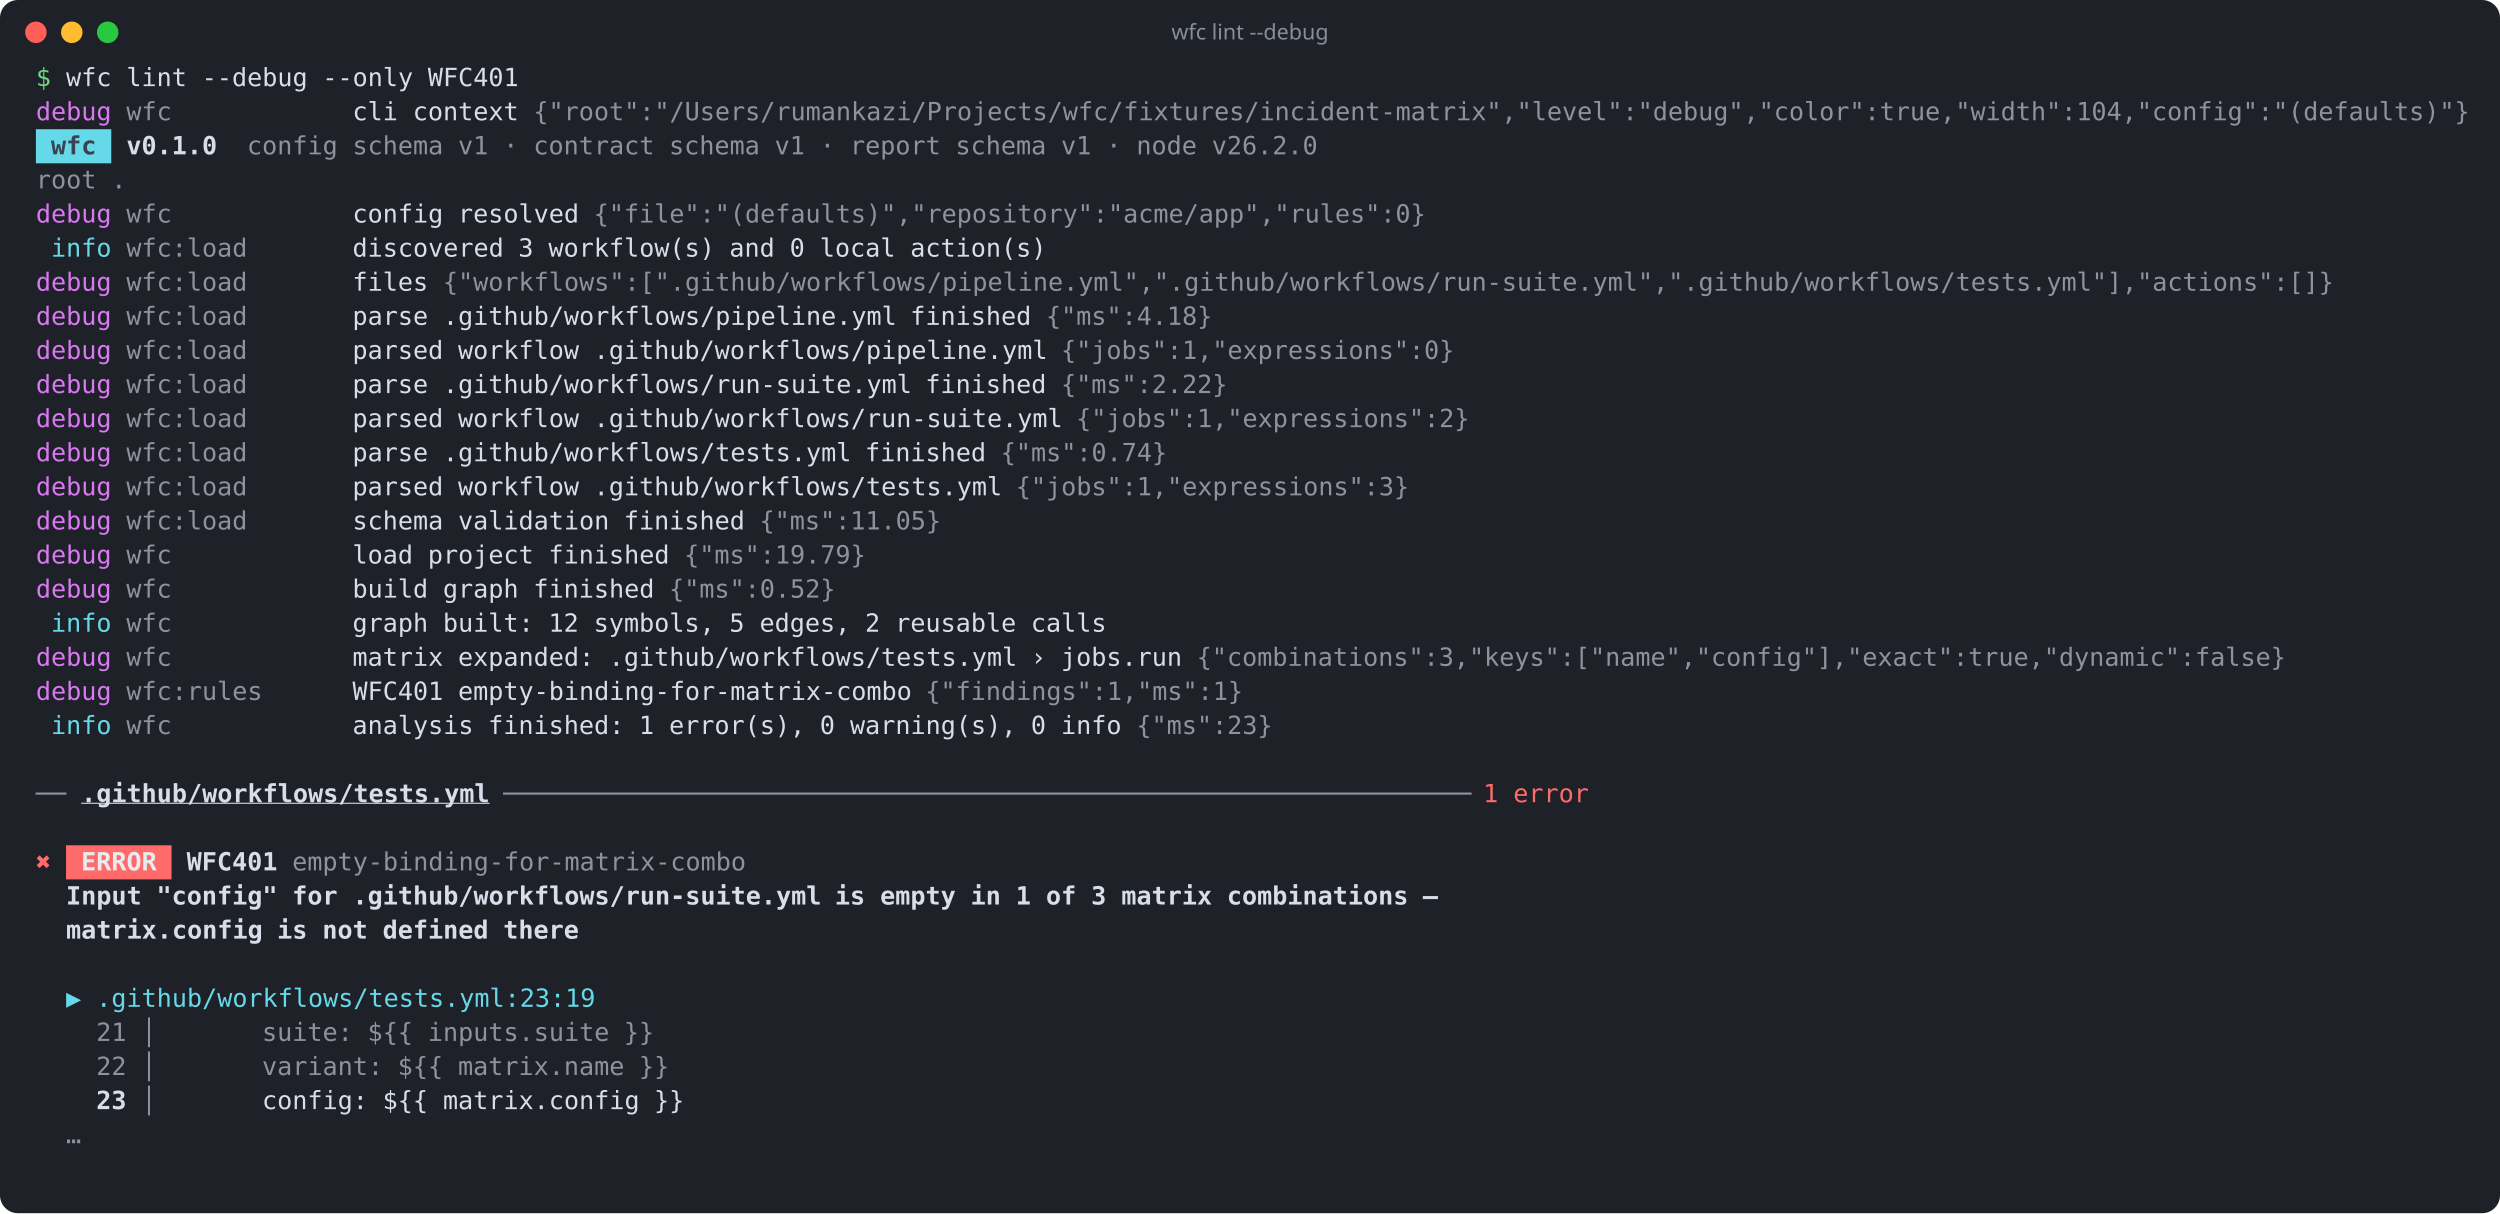
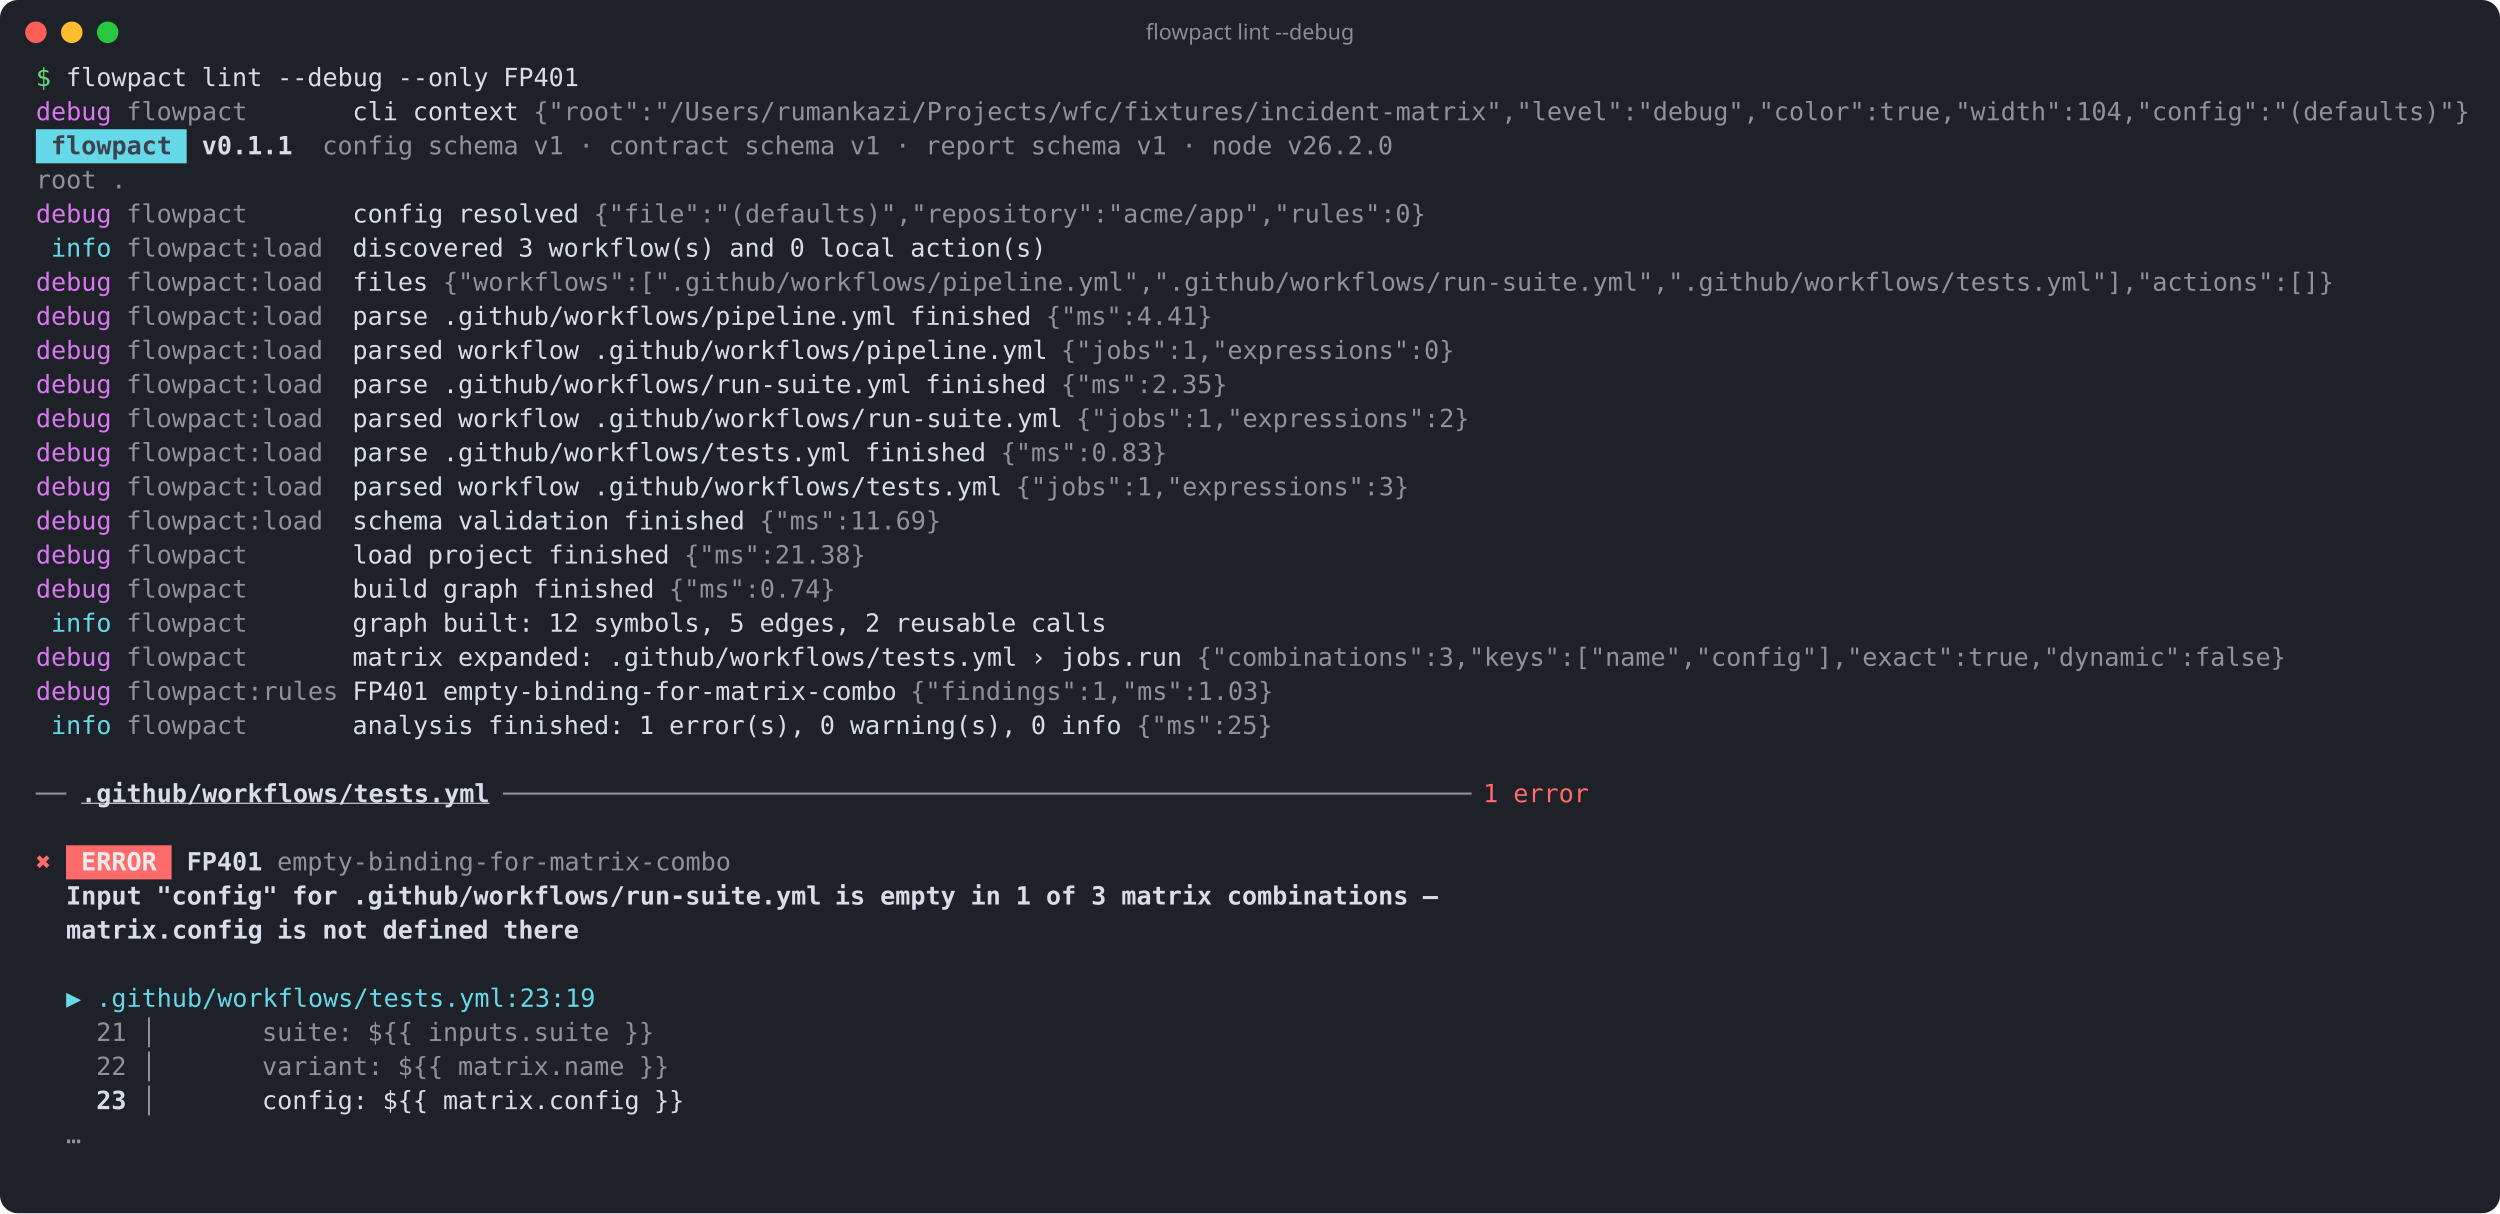
- <svg xmlns="http://www.w3.org/2000/svg" width="1393" height="676" viewBox="0 0 1393 676" role="img" aria-label="wfc lint --debug">
+ <svg xmlns="http://www.w3.org/2000/svg" width="1393" height="676" viewBox="0 0 1393 676" role="img" aria-label="flowpact lint --debug">
  <rect width="100%" height="100%" rx="10" fill="#1e2128" />
  <circle cx="20" cy="18" r="6" fill="#ff5f57" />
  <circle cx="40" cy="18" r="6" fill="#febc2e" />
  <circle cx="60" cy="18" r="6" fill="#28c840" />
-   <text x="696.5" y="22" fill="#868e96" font-family="ui-sans-serif,system-ui,sans-serif" font-size="12" text-anchor="middle">wfc lint --debug</text>
+   <text x="696.5" y="22" fill="#868e96" font-family="ui-sans-serif,system-ui,sans-serif" font-size="12" text-anchor="middle">flowpact lint --debug</text>
  <g font-family="ui-monospace,SFMono-Regular,Menlo,Consolas,monospace" font-size="14" xml:space="preserve">
    <text y="48">
      <tspan x="20.0" textLength="8.4" lengthAdjust="spacingAndGlyphs" fill="#69db7c">$</tspan>
-       <tspan x="36.8" textLength="25.2" lengthAdjust="spacingAndGlyphs" fill="#d8dee9">wfc</tspan>
-       <tspan x="70.4" textLength="33.6" lengthAdjust="spacingAndGlyphs" fill="#d8dee9">lint</tspan>
-       <tspan x="112.4" textLength="58.8" lengthAdjust="spacingAndGlyphs" fill="#d8dee9">--debug</tspan>
-       <tspan x="179.6" textLength="50.4" lengthAdjust="spacingAndGlyphs" fill="#d8dee9">--only</tspan>
-       <tspan x="238.4" textLength="50.4" lengthAdjust="spacingAndGlyphs" fill="#d8dee9">WFC401</tspan>
+       <tspan x="36.8" textLength="67.2" lengthAdjust="spacingAndGlyphs" fill="#d8dee9">flowpact</tspan>
+       <tspan x="112.4" textLength="33.6" lengthAdjust="spacingAndGlyphs" fill="#d8dee9">lint</tspan>
+       <tspan x="154.4" textLength="58.8" lengthAdjust="spacingAndGlyphs" fill="#d8dee9">--debug</tspan>
+       <tspan x="221.6" textLength="50.4" lengthAdjust="spacingAndGlyphs" fill="#d8dee9">--only</tspan>
+       <tspan x="280.4" textLength="42.0" lengthAdjust="spacingAndGlyphs" fill="#d8dee9">FP401</tspan>
    </text>
    <text y="67">
      <tspan x="20.0" textLength="42.0" lengthAdjust="spacingAndGlyphs" fill="#da77f2">debug</tspan>
-       <tspan x="70.4" textLength="25.2" lengthAdjust="spacingAndGlyphs" fill="#d8dee9" fill-opacity="0.6">wfc</tspan>
+       <tspan x="70.4" textLength="67.2" lengthAdjust="spacingAndGlyphs" fill="#d8dee9" fill-opacity="0.6">flowpact</tspan>
      <tspan x="196.4" textLength="25.2" lengthAdjust="spacingAndGlyphs" fill="#d8dee9">cli</tspan>
      <tspan x="230.0" textLength="58.8" lengthAdjust="spacingAndGlyphs" fill="#d8dee9">context</tspan>
      <tspan x="297.2" textLength="1075.2" lengthAdjust="spacingAndGlyphs" fill="#d8dee9" fill-opacity="0.6">{"root":"/Users/rumankazi/Projects/wfc/fixtures/incident-matrix","level":"debug","color":true,"width":104,"config":"(defaults)"}</tspan>
    </text>
-     <rect x="20" y="72" width="42" height="19" fill="#66d9e8" />
+     <rect x="20" y="72" width="84" height="19" fill="#66d9e8" />
    <text y="86">
-       <tspan x="28.4" textLength="25.2" lengthAdjust="spacingAndGlyphs" fill="#3b4252" font-weight="700">wfc</tspan>
-       <tspan x="70.4" textLength="50.4" lengthAdjust="spacingAndGlyphs" fill="#d8dee9" font-weight="700">v0.1.0</tspan>
-       <tspan x="137.6" textLength="50.4" lengthAdjust="spacingAndGlyphs" fill="#d8dee9" fill-opacity="0.6">config</tspan>
-       <tspan x="196.4" textLength="50.4" lengthAdjust="spacingAndGlyphs" fill="#d8dee9" fill-opacity="0.6">schema</tspan>
-       <tspan x="255.2" textLength="16.8" lengthAdjust="spacingAndGlyphs" fill="#d8dee9" fill-opacity="0.6">v1</tspan>
-       <tspan x="280.4" textLength="8.4" lengthAdjust="spacingAndGlyphs" fill="#d8dee9" fill-opacity="0.6">·</tspan>
-       <tspan x="297.2" textLength="67.2" lengthAdjust="spacingAndGlyphs" fill="#d8dee9" fill-opacity="0.6">contract</tspan>
-       <tspan x="372.8" textLength="50.4" lengthAdjust="spacingAndGlyphs" fill="#d8dee9" fill-opacity="0.6">schema</tspan>
-       <tspan x="431.6" textLength="16.8" lengthAdjust="spacingAndGlyphs" fill="#d8dee9" fill-opacity="0.6">v1</tspan>
-       <tspan x="456.8" textLength="8.4" lengthAdjust="spacingAndGlyphs" fill="#d8dee9" fill-opacity="0.6">·</tspan>
-       <tspan x="473.6" textLength="50.4" lengthAdjust="spacingAndGlyphs" fill="#d8dee9" fill-opacity="0.6">report</tspan>
-       <tspan x="532.4" textLength="50.4" lengthAdjust="spacingAndGlyphs" fill="#d8dee9" fill-opacity="0.6">schema</tspan>
-       <tspan x="591.2" textLength="16.8" lengthAdjust="spacingAndGlyphs" fill="#d8dee9" fill-opacity="0.6">v1</tspan>
-       <tspan x="616.4" textLength="8.4" lengthAdjust="spacingAndGlyphs" fill="#d8dee9" fill-opacity="0.6">·</tspan>
-       <tspan x="633.2" textLength="33.6" lengthAdjust="spacingAndGlyphs" fill="#d8dee9" fill-opacity="0.6">node</tspan>
-       <tspan x="675.2" textLength="58.8" lengthAdjust="spacingAndGlyphs" fill="#d8dee9" fill-opacity="0.6">v26.2.0</tspan>
+       <tspan x="28.4" textLength="67.2" lengthAdjust="spacingAndGlyphs" fill="#3b4252" font-weight="700">flowpact</tspan>
+       <tspan x="112.4" textLength="50.4" lengthAdjust="spacingAndGlyphs" fill="#d8dee9" font-weight="700">v0.1.1</tspan>
+       <tspan x="179.6" textLength="50.4" lengthAdjust="spacingAndGlyphs" fill="#d8dee9" fill-opacity="0.6">config</tspan>
+       <tspan x="238.4" textLength="50.4" lengthAdjust="spacingAndGlyphs" fill="#d8dee9" fill-opacity="0.6">schema</tspan>
+       <tspan x="297.2" textLength="16.8" lengthAdjust="spacingAndGlyphs" fill="#d8dee9" fill-opacity="0.6">v1</tspan>
+       <tspan x="322.4" textLength="8.4" lengthAdjust="spacingAndGlyphs" fill="#d8dee9" fill-opacity="0.6">·</tspan>
+       <tspan x="339.2" textLength="67.2" lengthAdjust="spacingAndGlyphs" fill="#d8dee9" fill-opacity="0.6">contract</tspan>
+       <tspan x="414.8" textLength="50.4" lengthAdjust="spacingAndGlyphs" fill="#d8dee9" fill-opacity="0.6">schema</tspan>
+       <tspan x="473.6" textLength="16.8" lengthAdjust="spacingAndGlyphs" fill="#d8dee9" fill-opacity="0.6">v1</tspan>
+       <tspan x="498.8" textLength="8.4" lengthAdjust="spacingAndGlyphs" fill="#d8dee9" fill-opacity="0.6">·</tspan>
+       <tspan x="515.6" textLength="50.4" lengthAdjust="spacingAndGlyphs" fill="#d8dee9" fill-opacity="0.6">report</tspan>
+       <tspan x="574.4" textLength="50.4" lengthAdjust="spacingAndGlyphs" fill="#d8dee9" fill-opacity="0.6">schema</tspan>
+       <tspan x="633.2" textLength="16.8" lengthAdjust="spacingAndGlyphs" fill="#d8dee9" fill-opacity="0.6">v1</tspan>
+       <tspan x="658.4" textLength="8.4" lengthAdjust="spacingAndGlyphs" fill="#d8dee9" fill-opacity="0.6">·</tspan>
+       <tspan x="675.2" textLength="33.6" lengthAdjust="spacingAndGlyphs" fill="#d8dee9" fill-opacity="0.6">node</tspan>
+       <tspan x="717.2" textLength="58.8" lengthAdjust="spacingAndGlyphs" fill="#d8dee9" fill-opacity="0.6">v26.2.0</tspan>
    </text>
    <text y="105">
      <tspan x="20.0" textLength="33.6" lengthAdjust="spacingAndGlyphs" fill="#d8dee9" fill-opacity="0.6">root</tspan>
      <tspan x="62.0" textLength="8.4" lengthAdjust="spacingAndGlyphs" fill="#d8dee9" fill-opacity="0.6">.</tspan>
    </text>
    <text y="124">
      <tspan x="20.0" textLength="42.0" lengthAdjust="spacingAndGlyphs" fill="#da77f2">debug</tspan>
-       <tspan x="70.4" textLength="25.2" lengthAdjust="spacingAndGlyphs" fill="#d8dee9" fill-opacity="0.6">wfc</tspan>
+       <tspan x="70.4" textLength="67.2" lengthAdjust="spacingAndGlyphs" fill="#d8dee9" fill-opacity="0.6">flowpact</tspan>
      <tspan x="196.4" textLength="50.4" lengthAdjust="spacingAndGlyphs" fill="#d8dee9">config</tspan>
      <tspan x="255.2" textLength="67.2" lengthAdjust="spacingAndGlyphs" fill="#d8dee9">resolved</tspan>
      <tspan x="330.8" textLength="462.0" lengthAdjust="spacingAndGlyphs" fill="#d8dee9" fill-opacity="0.6">{"file":"(defaults)","repository":"acme/app","rules":0}</tspan>
    </text>
    <text y="143">
      <tspan x="28.4" textLength="33.6" lengthAdjust="spacingAndGlyphs" fill="#66d9e8">info</tspan>
-       <tspan x="70.4" textLength="67.2" lengthAdjust="spacingAndGlyphs" fill="#d8dee9" fill-opacity="0.6">wfc:load</tspan>
+       <tspan x="70.4" textLength="109.2" lengthAdjust="spacingAndGlyphs" fill="#d8dee9" fill-opacity="0.6">flowpact:load</tspan>
      <tspan x="196.4" textLength="84.0" lengthAdjust="spacingAndGlyphs" fill="#d8dee9">discovered</tspan>
      <tspan x="288.8" textLength="8.4" lengthAdjust="spacingAndGlyphs" fill="#d8dee9">3</tspan>
      <tspan x="305.6" textLength="92.4" lengthAdjust="spacingAndGlyphs" fill="#d8dee9">workflow(s)</tspan>
      <tspan x="406.4" textLength="25.2" lengthAdjust="spacingAndGlyphs" fill="#d8dee9">and</tspan>
      <tspan x="440.0" textLength="8.4" lengthAdjust="spacingAndGlyphs" fill="#d8dee9">0</tspan>
      <tspan x="456.8" textLength="42.0" lengthAdjust="spacingAndGlyphs" fill="#d8dee9">local</tspan>
      <tspan x="507.2" textLength="75.6" lengthAdjust="spacingAndGlyphs" fill="#d8dee9">action(s)</tspan>
    </text>
    <text y="162">
      <tspan x="20.0" textLength="42.0" lengthAdjust="spacingAndGlyphs" fill="#da77f2">debug</tspan>
-       <tspan x="70.4" textLength="67.2" lengthAdjust="spacingAndGlyphs" fill="#d8dee9" fill-opacity="0.6">wfc:load</tspan>
+       <tspan x="70.4" textLength="109.2" lengthAdjust="spacingAndGlyphs" fill="#d8dee9" fill-opacity="0.6">flowpact:load</tspan>
      <tspan x="196.4" textLength="42.0" lengthAdjust="spacingAndGlyphs" fill="#d8dee9">files</tspan>
      <tspan x="246.8" textLength="1050.0" lengthAdjust="spacingAndGlyphs" fill="#d8dee9" fill-opacity="0.6">{"workflows":[".github/workflows/pipeline.yml",".github/workflows/run-suite.yml",".github/workflows/tests.yml"],"actions":[]}</tspan>
    </text>
    <text y="181">
      <tspan x="20.0" textLength="42.0" lengthAdjust="spacingAndGlyphs" fill="#da77f2">debug</tspan>
-       <tspan x="70.4" textLength="67.2" lengthAdjust="spacingAndGlyphs" fill="#d8dee9" fill-opacity="0.6">wfc:load</tspan>
+       <tspan x="70.4" textLength="109.2" lengthAdjust="spacingAndGlyphs" fill="#d8dee9" fill-opacity="0.6">flowpact:load</tspan>
      <tspan x="196.4" textLength="42.0" lengthAdjust="spacingAndGlyphs" fill="#d8dee9">parse</tspan>
      <tspan x="246.8" textLength="252.0" lengthAdjust="spacingAndGlyphs" fill="#d8dee9">.github/workflows/pipeline.yml</tspan>
      <tspan x="507.2" textLength="67.2" lengthAdjust="spacingAndGlyphs" fill="#d8dee9">finished</tspan>
-       <tspan x="582.8" textLength="92.4" lengthAdjust="spacingAndGlyphs" fill="#d8dee9" fill-opacity="0.6">{"ms":4.18}</tspan>
+       <tspan x="582.8" textLength="92.4" lengthAdjust="spacingAndGlyphs" fill="#d8dee9" fill-opacity="0.6">{"ms":4.41}</tspan>
    </text>
    <text y="200">
      <tspan x="20.0" textLength="42.0" lengthAdjust="spacingAndGlyphs" fill="#da77f2">debug</tspan>
-       <tspan x="70.4" textLength="67.2" lengthAdjust="spacingAndGlyphs" fill="#d8dee9" fill-opacity="0.6">wfc:load</tspan>
+       <tspan x="70.4" textLength="109.2" lengthAdjust="spacingAndGlyphs" fill="#d8dee9" fill-opacity="0.6">flowpact:load</tspan>
      <tspan x="196.4" textLength="50.4" lengthAdjust="spacingAndGlyphs" fill="#d8dee9">parsed</tspan>
      <tspan x="255.2" textLength="67.2" lengthAdjust="spacingAndGlyphs" fill="#d8dee9">workflow</tspan>
      <tspan x="330.8" textLength="252.0" lengthAdjust="spacingAndGlyphs" fill="#d8dee9">.github/workflows/pipeline.yml</tspan>
      <tspan x="591.2" textLength="218.4" lengthAdjust="spacingAndGlyphs" fill="#d8dee9" fill-opacity="0.6">{"jobs":1,"expressions":0}</tspan>
    </text>
    <text y="219">
      <tspan x="20.0" textLength="42.0" lengthAdjust="spacingAndGlyphs" fill="#da77f2">debug</tspan>
-       <tspan x="70.4" textLength="67.2" lengthAdjust="spacingAndGlyphs" fill="#d8dee9" fill-opacity="0.6">wfc:load</tspan>
+       <tspan x="70.4" textLength="109.2" lengthAdjust="spacingAndGlyphs" fill="#d8dee9" fill-opacity="0.6">flowpact:load</tspan>
      <tspan x="196.4" textLength="42.0" lengthAdjust="spacingAndGlyphs" fill="#d8dee9">parse</tspan>
      <tspan x="246.8" textLength="260.4" lengthAdjust="spacingAndGlyphs" fill="#d8dee9">.github/workflows/run-suite.yml</tspan>
      <tspan x="515.6" textLength="67.2" lengthAdjust="spacingAndGlyphs" fill="#d8dee9">finished</tspan>
-       <tspan x="591.2" textLength="92.4" lengthAdjust="spacingAndGlyphs" fill="#d8dee9" fill-opacity="0.6">{"ms":2.22}</tspan>
+       <tspan x="591.2" textLength="92.4" lengthAdjust="spacingAndGlyphs" fill="#d8dee9" fill-opacity="0.6">{"ms":2.35}</tspan>
    </text>
    <text y="238">
      <tspan x="20.0" textLength="42.0" lengthAdjust="spacingAndGlyphs" fill="#da77f2">debug</tspan>
-       <tspan x="70.4" textLength="67.2" lengthAdjust="spacingAndGlyphs" fill="#d8dee9" fill-opacity="0.6">wfc:load</tspan>
+       <tspan x="70.4" textLength="109.2" lengthAdjust="spacingAndGlyphs" fill="#d8dee9" fill-opacity="0.6">flowpact:load</tspan>
      <tspan x="196.4" textLength="50.4" lengthAdjust="spacingAndGlyphs" fill="#d8dee9">parsed</tspan>
      <tspan x="255.2" textLength="67.2" lengthAdjust="spacingAndGlyphs" fill="#d8dee9">workflow</tspan>
      <tspan x="330.8" textLength="260.4" lengthAdjust="spacingAndGlyphs" fill="#d8dee9">.github/workflows/run-suite.yml</tspan>
      <tspan x="599.6" textLength="218.4" lengthAdjust="spacingAndGlyphs" fill="#d8dee9" fill-opacity="0.6">{"jobs":1,"expressions":2}</tspan>
    </text>
    <text y="257">
      <tspan x="20.0" textLength="42.0" lengthAdjust="spacingAndGlyphs" fill="#da77f2">debug</tspan>
-       <tspan x="70.4" textLength="67.2" lengthAdjust="spacingAndGlyphs" fill="#d8dee9" fill-opacity="0.6">wfc:load</tspan>
+       <tspan x="70.4" textLength="109.2" lengthAdjust="spacingAndGlyphs" fill="#d8dee9" fill-opacity="0.6">flowpact:load</tspan>
      <tspan x="196.4" textLength="42.0" lengthAdjust="spacingAndGlyphs" fill="#d8dee9">parse</tspan>
      <tspan x="246.8" textLength="226.8" lengthAdjust="spacingAndGlyphs" fill="#d8dee9">.github/workflows/tests.yml</tspan>
      <tspan x="482.0" textLength="67.2" lengthAdjust="spacingAndGlyphs" fill="#d8dee9">finished</tspan>
-       <tspan x="557.6" textLength="92.4" lengthAdjust="spacingAndGlyphs" fill="#d8dee9" fill-opacity="0.6">{"ms":0.74}</tspan>
+       <tspan x="557.6" textLength="92.4" lengthAdjust="spacingAndGlyphs" fill="#d8dee9" fill-opacity="0.6">{"ms":0.83}</tspan>
    </text>
    <text y="276">
      <tspan x="20.0" textLength="42.0" lengthAdjust="spacingAndGlyphs" fill="#da77f2">debug</tspan>
-       <tspan x="70.4" textLength="67.2" lengthAdjust="spacingAndGlyphs" fill="#d8dee9" fill-opacity="0.6">wfc:load</tspan>
+       <tspan x="70.4" textLength="109.2" lengthAdjust="spacingAndGlyphs" fill="#d8dee9" fill-opacity="0.6">flowpact:load</tspan>
      <tspan x="196.4" textLength="50.4" lengthAdjust="spacingAndGlyphs" fill="#d8dee9">parsed</tspan>
      <tspan x="255.2" textLength="67.2" lengthAdjust="spacingAndGlyphs" fill="#d8dee9">workflow</tspan>
      <tspan x="330.8" textLength="226.8" lengthAdjust="spacingAndGlyphs" fill="#d8dee9">.github/workflows/tests.yml</tspan>
      <tspan x="566.0" textLength="218.4" lengthAdjust="spacingAndGlyphs" fill="#d8dee9" fill-opacity="0.6">{"jobs":1,"expressions":3}</tspan>
    </text>
    <text y="295">
      <tspan x="20.0" textLength="42.0" lengthAdjust="spacingAndGlyphs" fill="#da77f2">debug</tspan>
-       <tspan x="70.4" textLength="67.2" lengthAdjust="spacingAndGlyphs" fill="#d8dee9" fill-opacity="0.6">wfc:load</tspan>
+       <tspan x="70.4" textLength="109.2" lengthAdjust="spacingAndGlyphs" fill="#d8dee9" fill-opacity="0.6">flowpact:load</tspan>
      <tspan x="196.4" textLength="50.4" lengthAdjust="spacingAndGlyphs" fill="#d8dee9">schema</tspan>
      <tspan x="255.2" textLength="84.0" lengthAdjust="spacingAndGlyphs" fill="#d8dee9">validation</tspan>
      <tspan x="347.6" textLength="67.2" lengthAdjust="spacingAndGlyphs" fill="#d8dee9">finished</tspan>
-       <tspan x="423.2" textLength="100.8" lengthAdjust="spacingAndGlyphs" fill="#d8dee9" fill-opacity="0.6">{"ms":11.05}</tspan>
+       <tspan x="423.2" textLength="100.8" lengthAdjust="spacingAndGlyphs" fill="#d8dee9" fill-opacity="0.6">{"ms":11.69}</tspan>
    </text>
    <text y="314">
      <tspan x="20.0" textLength="42.0" lengthAdjust="spacingAndGlyphs" fill="#da77f2">debug</tspan>
-       <tspan x="70.4" textLength="25.2" lengthAdjust="spacingAndGlyphs" fill="#d8dee9" fill-opacity="0.6">wfc</tspan>
+       <tspan x="70.4" textLength="67.2" lengthAdjust="spacingAndGlyphs" fill="#d8dee9" fill-opacity="0.6">flowpact</tspan>
      <tspan x="196.4" textLength="33.6" lengthAdjust="spacingAndGlyphs" fill="#d8dee9">load</tspan>
      <tspan x="238.4" textLength="58.8" lengthAdjust="spacingAndGlyphs" fill="#d8dee9">project</tspan>
      <tspan x="305.6" textLength="67.2" lengthAdjust="spacingAndGlyphs" fill="#d8dee9">finished</tspan>
-       <tspan x="381.2" textLength="100.8" lengthAdjust="spacingAndGlyphs" fill="#d8dee9" fill-opacity="0.6">{"ms":19.79}</tspan>
+       <tspan x="381.2" textLength="100.8" lengthAdjust="spacingAndGlyphs" fill="#d8dee9" fill-opacity="0.6">{"ms":21.38}</tspan>
    </text>
    <text y="333">
      <tspan x="20.0" textLength="42.0" lengthAdjust="spacingAndGlyphs" fill="#da77f2">debug</tspan>
-       <tspan x="70.4" textLength="25.2" lengthAdjust="spacingAndGlyphs" fill="#d8dee9" fill-opacity="0.6">wfc</tspan>
+       <tspan x="70.4" textLength="67.2" lengthAdjust="spacingAndGlyphs" fill="#d8dee9" fill-opacity="0.6">flowpact</tspan>
      <tspan x="196.4" textLength="42.0" lengthAdjust="spacingAndGlyphs" fill="#d8dee9">build</tspan>
      <tspan x="246.8" textLength="42.0" lengthAdjust="spacingAndGlyphs" fill="#d8dee9">graph</tspan>
      <tspan x="297.2" textLength="67.2" lengthAdjust="spacingAndGlyphs" fill="#d8dee9">finished</tspan>
-       <tspan x="372.8" textLength="92.4" lengthAdjust="spacingAndGlyphs" fill="#d8dee9" fill-opacity="0.6">{"ms":0.52}</tspan>
+       <tspan x="372.8" textLength="92.4" lengthAdjust="spacingAndGlyphs" fill="#d8dee9" fill-opacity="0.6">{"ms":0.74}</tspan>
    </text>
    <text y="352">
      <tspan x="28.4" textLength="33.6" lengthAdjust="spacingAndGlyphs" fill="#66d9e8">info</tspan>
-       <tspan x="70.4" textLength="25.2" lengthAdjust="spacingAndGlyphs" fill="#d8dee9" fill-opacity="0.6">wfc</tspan>
+       <tspan x="70.4" textLength="67.2" lengthAdjust="spacingAndGlyphs" fill="#d8dee9" fill-opacity="0.6">flowpact</tspan>
      <tspan x="196.4" textLength="42.0" lengthAdjust="spacingAndGlyphs" fill="#d8dee9">graph</tspan>
      <tspan x="246.8" textLength="50.4" lengthAdjust="spacingAndGlyphs" fill="#d8dee9">built:</tspan>
      <tspan x="305.6" textLength="16.8" lengthAdjust="spacingAndGlyphs" fill="#d8dee9">12</tspan>
      <tspan x="330.8" textLength="67.2" lengthAdjust="spacingAndGlyphs" fill="#d8dee9">symbols,</tspan>
      <tspan x="406.4" textLength="8.4" lengthAdjust="spacingAndGlyphs" fill="#d8dee9">5</tspan>
      <tspan x="423.2" textLength="50.4" lengthAdjust="spacingAndGlyphs" fill="#d8dee9">edges,</tspan>
      <tspan x="482.0" textLength="8.4" lengthAdjust="spacingAndGlyphs" fill="#d8dee9">2</tspan>
      <tspan x="498.8" textLength="67.2" lengthAdjust="spacingAndGlyphs" fill="#d8dee9">reusable</tspan>
      <tspan x="574.4" textLength="42.0" lengthAdjust="spacingAndGlyphs" fill="#d8dee9">calls</tspan>
    </text>
    <text y="371">
      <tspan x="20.0" textLength="42.0" lengthAdjust="spacingAndGlyphs" fill="#da77f2">debug</tspan>
-       <tspan x="70.4" textLength="25.2" lengthAdjust="spacingAndGlyphs" fill="#d8dee9" fill-opacity="0.6">wfc</tspan>
+       <tspan x="70.4" textLength="67.2" lengthAdjust="spacingAndGlyphs" fill="#d8dee9" fill-opacity="0.6">flowpact</tspan>
      <tspan x="196.4" textLength="50.4" lengthAdjust="spacingAndGlyphs" fill="#d8dee9">matrix</tspan>
      <tspan x="255.2" textLength="75.6" lengthAdjust="spacingAndGlyphs" fill="#d8dee9">expanded:</tspan>
      <tspan x="339.2" textLength="226.8" lengthAdjust="spacingAndGlyphs" fill="#d8dee9">.github/workflows/tests.yml</tspan>
      <tspan x="574.4" textLength="8.4" lengthAdjust="spacingAndGlyphs" fill="#d8dee9">›</tspan>
      <tspan x="591.2" textLength="67.2" lengthAdjust="spacingAndGlyphs" fill="#d8dee9">jobs.run</tspan>
      <tspan x="666.8" textLength="604.8" lengthAdjust="spacingAndGlyphs" fill="#d8dee9" fill-opacity="0.6">{"combinations":3,"keys":["name","config"],"exact":true,"dynamic":false}</tspan>
    </text>
    <text y="390">
      <tspan x="20.0" textLength="42.0" lengthAdjust="spacingAndGlyphs" fill="#da77f2">debug</tspan>
-       <tspan x="70.4" textLength="75.6" lengthAdjust="spacingAndGlyphs" fill="#d8dee9" fill-opacity="0.6">wfc:rules</tspan>
-       <tspan x="196.4" textLength="50.4" lengthAdjust="spacingAndGlyphs" fill="#d8dee9">WFC401</tspan>
-       <tspan x="255.2" textLength="252.0" lengthAdjust="spacingAndGlyphs" fill="#d8dee9">empty-binding-for-matrix-combo</tspan>
-       <tspan x="515.6" textLength="176.4" lengthAdjust="spacingAndGlyphs" fill="#d8dee9" fill-opacity="0.6">{"findings":1,"ms":1}</tspan>
+       <tspan x="70.4" textLength="117.6" lengthAdjust="spacingAndGlyphs" fill="#d8dee9" fill-opacity="0.6">flowpact:rules</tspan>
+       <tspan x="196.4" textLength="42.0" lengthAdjust="spacingAndGlyphs" fill="#d8dee9">FP401</tspan>
+       <tspan x="246.8" textLength="252.0" lengthAdjust="spacingAndGlyphs" fill="#d8dee9">empty-binding-for-matrix-combo</tspan>
+       <tspan x="507.2" textLength="201.6" lengthAdjust="spacingAndGlyphs" fill="#d8dee9" fill-opacity="0.6">{"findings":1,"ms":1.03}</tspan>
    </text>
    <text y="409">
      <tspan x="28.4" textLength="33.6" lengthAdjust="spacingAndGlyphs" fill="#66d9e8">info</tspan>
-       <tspan x="70.4" textLength="25.2" lengthAdjust="spacingAndGlyphs" fill="#d8dee9" fill-opacity="0.6">wfc</tspan>
+       <tspan x="70.4" textLength="67.2" lengthAdjust="spacingAndGlyphs" fill="#d8dee9" fill-opacity="0.6">flowpact</tspan>
      <tspan x="196.4" textLength="67.2" lengthAdjust="spacingAndGlyphs" fill="#d8dee9">analysis</tspan>
      <tspan x="272.0" textLength="75.6" lengthAdjust="spacingAndGlyphs" fill="#d8dee9">finished:</tspan>
      <tspan x="356.0" textLength="8.4" lengthAdjust="spacingAndGlyphs" fill="#d8dee9">1</tspan>
      <tspan x="372.8" textLength="75.6" lengthAdjust="spacingAndGlyphs" fill="#d8dee9">error(s),</tspan>
      <tspan x="456.8" textLength="8.4" lengthAdjust="spacingAndGlyphs" fill="#d8dee9">0</tspan>
      <tspan x="473.6" textLength="92.4" lengthAdjust="spacingAndGlyphs" fill="#d8dee9">warning(s),</tspan>
      <tspan x="574.4" textLength="8.4" lengthAdjust="spacingAndGlyphs" fill="#d8dee9">0</tspan>
      <tspan x="591.2" textLength="33.6" lengthAdjust="spacingAndGlyphs" fill="#d8dee9">info</tspan>
-       <tspan x="633.2" textLength="75.6" lengthAdjust="spacingAndGlyphs" fill="#d8dee9" fill-opacity="0.6">{"ms":23}</tspan>
+       <tspan x="633.2" textLength="75.6" lengthAdjust="spacingAndGlyphs" fill="#d8dee9" fill-opacity="0.6">{"ms":25}</tspan>
    </text>
    <text y="428" />
    <text y="447">
      <tspan x="20.0" textLength="16.8" lengthAdjust="spacingAndGlyphs" fill="#d8dee9" fill-opacity="0.6">──</tspan>
      <tspan x="45.2" textLength="226.8" lengthAdjust="spacingAndGlyphs" fill="#d8dee9" font-weight="700" text-decoration="underline">.github/workflows/tests.yml</tspan>
      <tspan x="280.4" textLength="537.6" lengthAdjust="spacingAndGlyphs" fill="#d8dee9" fill-opacity="0.6">────────────────────────────────────────────────────────────────</tspan>
      <tspan x="826.4" textLength="8.4" lengthAdjust="spacingAndGlyphs" fill="#ff6b6b">1</tspan>
      <tspan x="843.2" textLength="42.0" lengthAdjust="spacingAndGlyphs" fill="#ff6b6b">error</tspan>
    </text>
    <text y="466" />
    <rect x="36.8" y="471" width="58.8" height="19" fill="#ff6b6b" />
    <text y="485">
      <tspan x="20.0" textLength="8.4" lengthAdjust="spacingAndGlyphs" fill="#ff6b6b">✖</tspan>
      <tspan x="45.2" textLength="42.0" lengthAdjust="spacingAndGlyphs" fill="#e9ecef" font-weight="700">ERROR</tspan>
-       <tspan x="104.0" textLength="50.4" lengthAdjust="spacingAndGlyphs" fill="#d8dee9" font-weight="700">WFC401</tspan>
-       <tspan x="162.8" textLength="252.0" lengthAdjust="spacingAndGlyphs" fill="#d8dee9" fill-opacity="0.6">empty-binding-for-matrix-combo</tspan>
+       <tspan x="104.0" textLength="42.0" lengthAdjust="spacingAndGlyphs" fill="#d8dee9" font-weight="700">FP401</tspan>
+       <tspan x="154.4" textLength="252.0" lengthAdjust="spacingAndGlyphs" fill="#d8dee9" fill-opacity="0.6">empty-binding-for-matrix-combo</tspan>
    </text>
    <text y="504">
      <tspan x="36.8" textLength="42.0" lengthAdjust="spacingAndGlyphs" fill="#d8dee9" font-weight="700">Input</tspan>
      <tspan x="87.2" textLength="67.2" lengthAdjust="spacingAndGlyphs" fill="#d8dee9" font-weight="700">"config"</tspan>
      <tspan x="162.8" textLength="25.2" lengthAdjust="spacingAndGlyphs" fill="#d8dee9" font-weight="700">for</tspan>
      <tspan x="196.4" textLength="260.4" lengthAdjust="spacingAndGlyphs" fill="#d8dee9" font-weight="700">.github/workflows/run-suite.yml</tspan>
      <tspan x="465.2" textLength="16.8" lengthAdjust="spacingAndGlyphs" fill="#d8dee9" font-weight="700">is</tspan>
      <tspan x="490.4" textLength="42.0" lengthAdjust="spacingAndGlyphs" fill="#d8dee9" font-weight="700">empty</tspan>
      <tspan x="540.8" textLength="16.8" lengthAdjust="spacingAndGlyphs" fill="#d8dee9" font-weight="700">in</tspan>
      <tspan x="566.0" textLength="8.4" lengthAdjust="spacingAndGlyphs" fill="#d8dee9" font-weight="700">1</tspan>
      <tspan x="582.8" textLength="16.8" lengthAdjust="spacingAndGlyphs" fill="#d8dee9" font-weight="700">of</tspan>
      <tspan x="608.0" textLength="8.4" lengthAdjust="spacingAndGlyphs" fill="#d8dee9" font-weight="700">3</tspan>
      <tspan x="624.8" textLength="50.4" lengthAdjust="spacingAndGlyphs" fill="#d8dee9" font-weight="700">matrix</tspan>
      <tspan x="683.6" textLength="100.8" lengthAdjust="spacingAndGlyphs" fill="#d8dee9" font-weight="700">combinations</tspan>
      <tspan x="792.8" textLength="8.4" lengthAdjust="spacingAndGlyphs" fill="#d8dee9" font-weight="700">—</tspan>
    </text>
    <text y="523">
      <tspan x="36.8" textLength="109.2" lengthAdjust="spacingAndGlyphs" fill="#d8dee9" font-weight="700">matrix.config</tspan>
      <tspan x="154.4" textLength="16.8" lengthAdjust="spacingAndGlyphs" fill="#d8dee9" font-weight="700">is</tspan>
      <tspan x="179.6" textLength="25.2" lengthAdjust="spacingAndGlyphs" fill="#d8dee9" font-weight="700">not</tspan>
      <tspan x="213.2" textLength="58.8" lengthAdjust="spacingAndGlyphs" fill="#d8dee9" font-weight="700">defined</tspan>
      <tspan x="280.4" textLength="42.0" lengthAdjust="spacingAndGlyphs" fill="#d8dee9" font-weight="700">there</tspan>
    </text>
    <text y="542" />
    <text y="561">
      <tspan x="36.8" textLength="8.4" lengthAdjust="spacingAndGlyphs" fill="#66d9e8">▶</tspan>
      <tspan x="53.6" textLength="277.2" lengthAdjust="spacingAndGlyphs" fill="#66d9e8">.github/workflows/tests.yml:23:19</tspan>
    </text>
    <text y="580">
      <tspan x="53.6" textLength="16.8" lengthAdjust="spacingAndGlyphs" fill="#d8dee9" fill-opacity="0.6">21</tspan>
      <tspan x="78.8" textLength="8.4" lengthAdjust="spacingAndGlyphs" fill="#d8dee9" fill-opacity="0.6">│</tspan>
      <tspan x="146.0" textLength="50.4" lengthAdjust="spacingAndGlyphs" fill="#d8dee9" fill-opacity="0.6">suite:</tspan>
      <tspan x="204.8" textLength="25.2" lengthAdjust="spacingAndGlyphs" fill="#d8dee9" fill-opacity="0.6">${{</tspan>
      <tspan x="238.4" textLength="100.8" lengthAdjust="spacingAndGlyphs" fill="#d8dee9" fill-opacity="0.6">inputs.suite</tspan>
      <tspan x="347.6" textLength="16.8" lengthAdjust="spacingAndGlyphs" fill="#d8dee9" fill-opacity="0.6">}}</tspan>
    </text>
    <text y="599">
      <tspan x="53.6" textLength="16.8" lengthAdjust="spacingAndGlyphs" fill="#d8dee9" fill-opacity="0.6">22</tspan>
      <tspan x="78.8" textLength="8.4" lengthAdjust="spacingAndGlyphs" fill="#d8dee9" fill-opacity="0.6">│</tspan>
      <tspan x="146.0" textLength="67.2" lengthAdjust="spacingAndGlyphs" fill="#d8dee9" fill-opacity="0.6">variant:</tspan>
      <tspan x="221.6" textLength="25.2" lengthAdjust="spacingAndGlyphs" fill="#d8dee9" fill-opacity="0.6">${{</tspan>
      <tspan x="255.2" textLength="92.4" lengthAdjust="spacingAndGlyphs" fill="#d8dee9" fill-opacity="0.6">matrix.name</tspan>
      <tspan x="356.0" textLength="16.8" lengthAdjust="spacingAndGlyphs" fill="#d8dee9" fill-opacity="0.6">}}</tspan>
    </text>
    <text y="618">
      <tspan x="53.6" textLength="16.8" lengthAdjust="spacingAndGlyphs" fill="#d8dee9" font-weight="700">23</tspan>
      <tspan x="78.8" textLength="8.4" lengthAdjust="spacingAndGlyphs" fill="#d8dee9" fill-opacity="0.6">│</tspan>
      <tspan x="146.0" textLength="58.8" lengthAdjust="spacingAndGlyphs" fill="#d8dee9">config:</tspan>
      <tspan x="213.2" textLength="25.2" lengthAdjust="spacingAndGlyphs" fill="#d8dee9">${{</tspan>
      <tspan x="246.8" textLength="109.2" lengthAdjust="spacingAndGlyphs" fill="#d8dee9">matrix.config</tspan>
      <tspan x="364.4" textLength="16.8" lengthAdjust="spacingAndGlyphs" fill="#d8dee9">}}</tspan>
    </text>
    <text y="637">
      <tspan x="36.8" textLength="8.4" lengthAdjust="spacingAndGlyphs" fill="#d8dee9" fill-opacity="0.6">…</tspan>
    </text>
  </g>
</svg>
